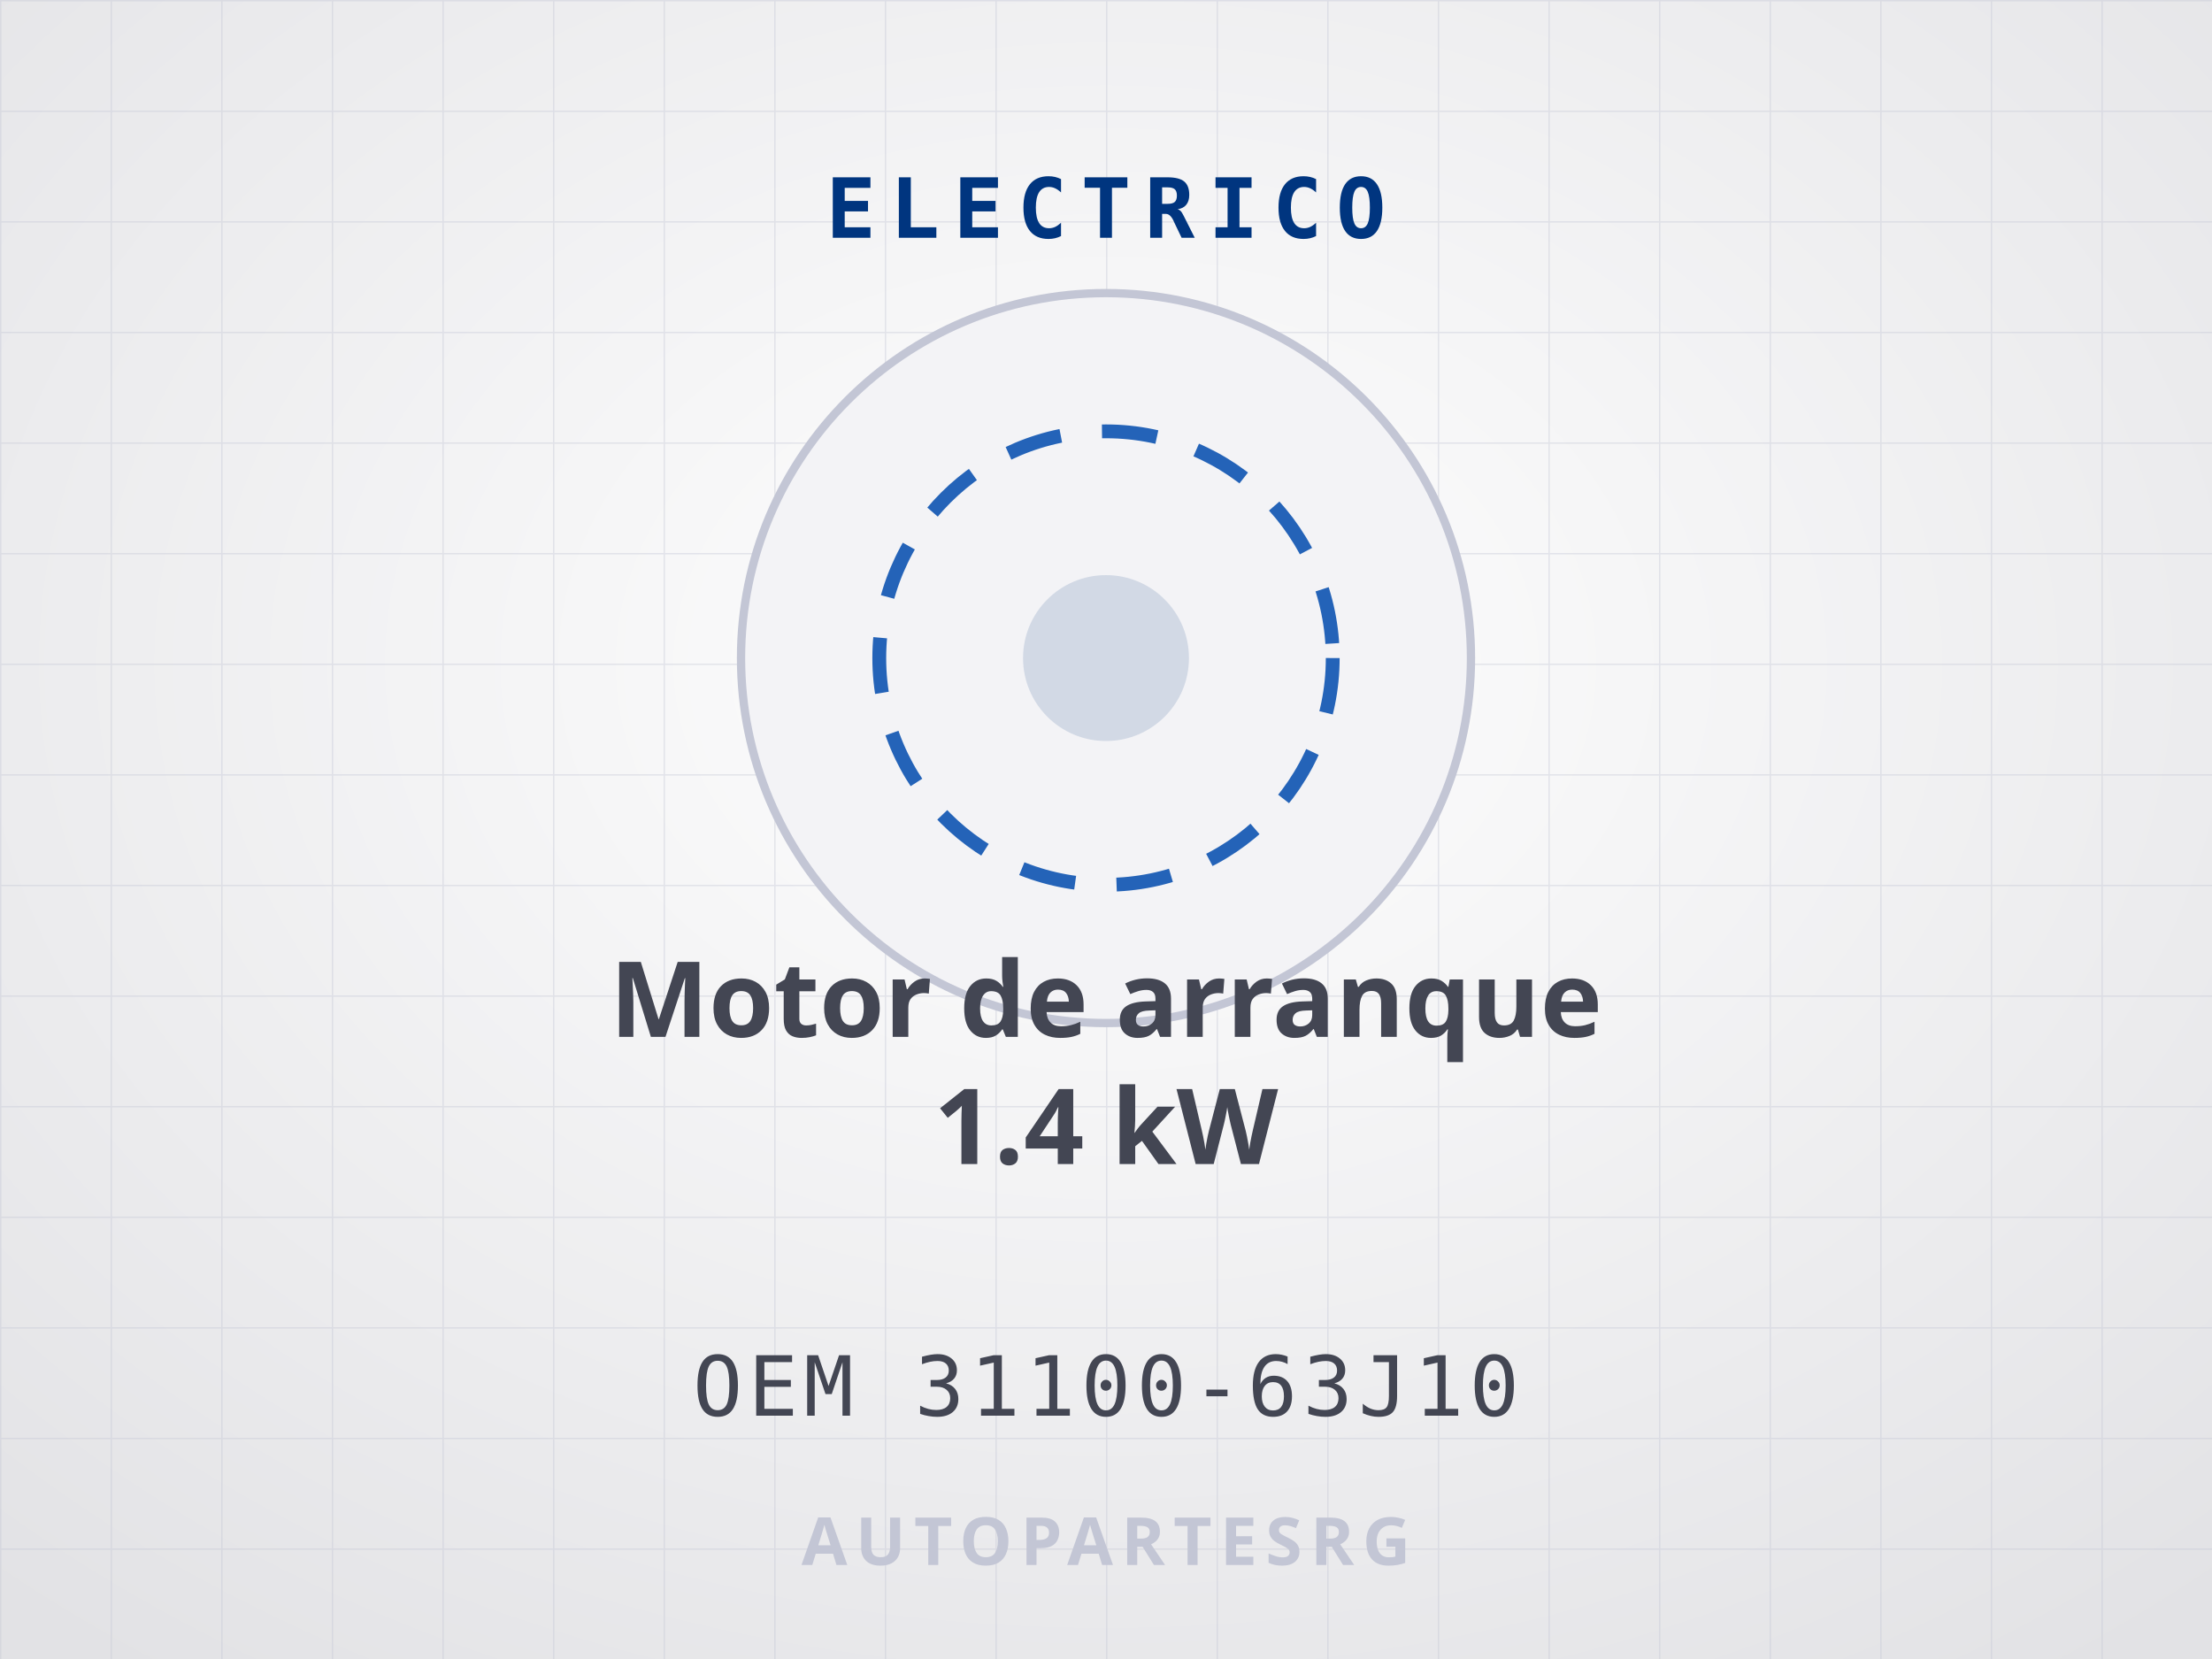
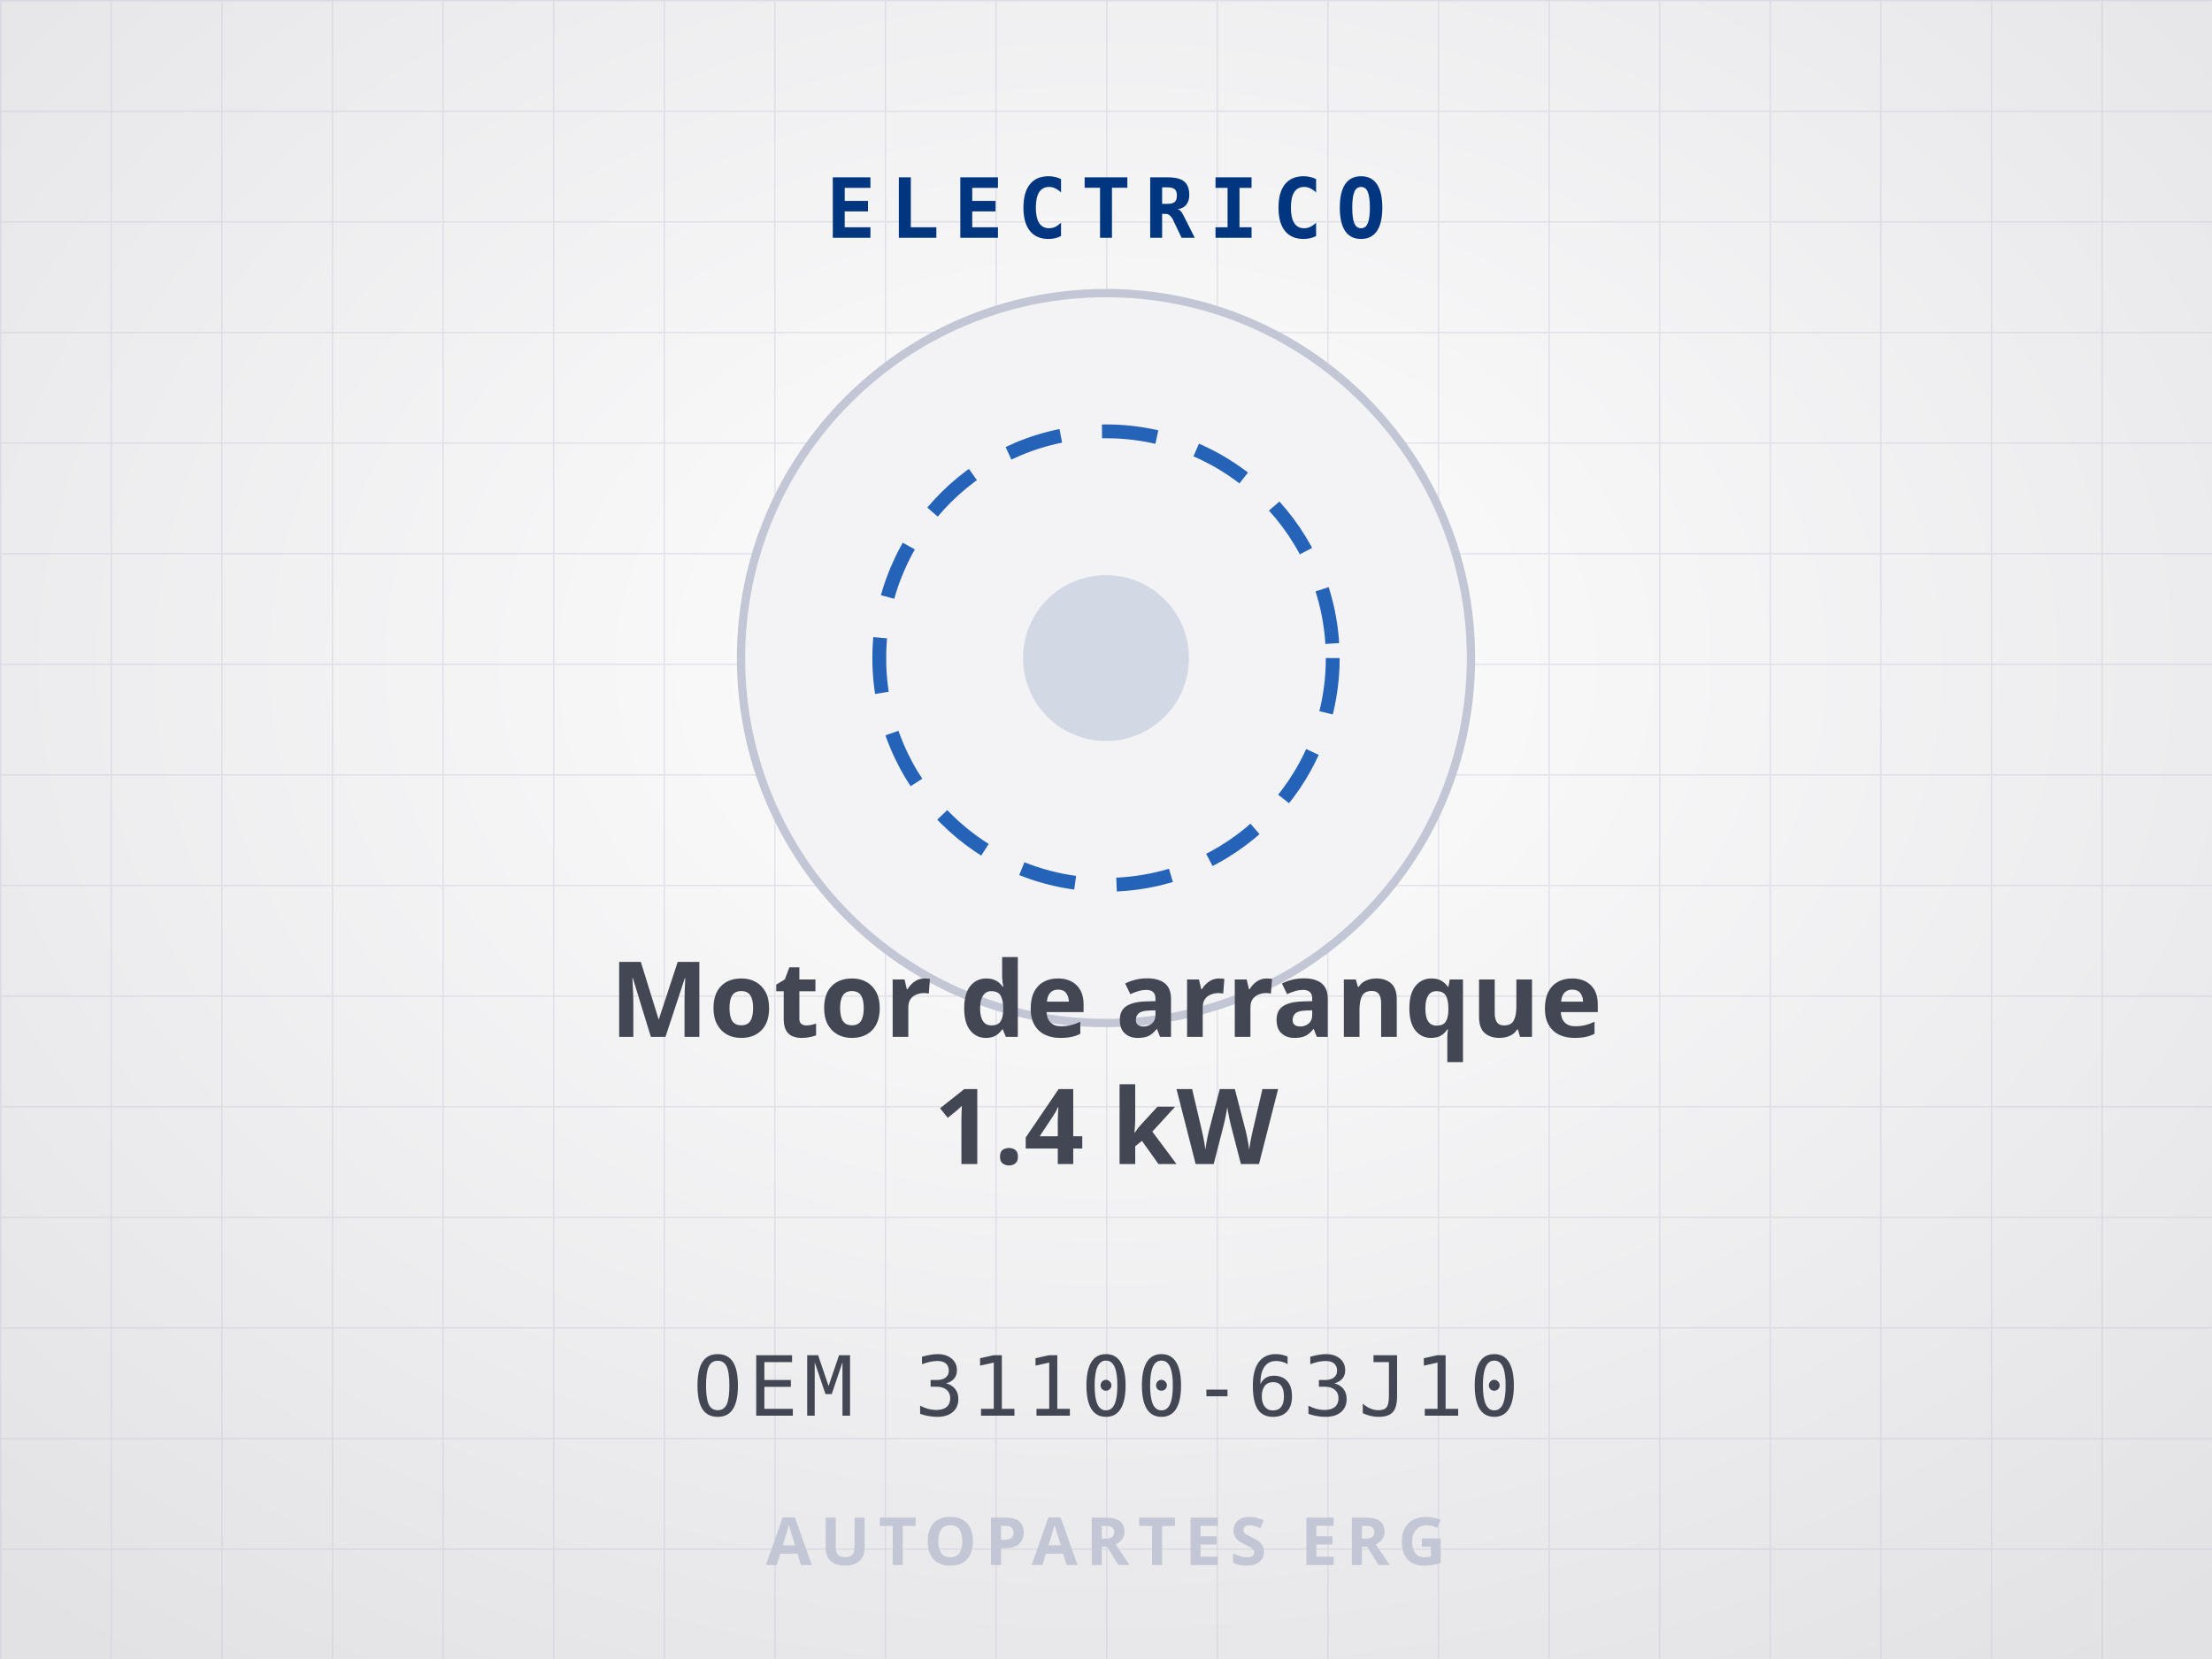
<svg xmlns="http://www.w3.org/2000/svg" viewBox="0 0 800 600" width="800" height="600" role="img">
  <defs>
    <radialGradient id="v" cx="0.5" cy="0.4" r="0.75">
      <stop offset="0" stop-color="#ffffff" />
      <stop offset="1" stop-color="#e2e2e5" />
    </radialGradient>
    <pattern id="r" width="40" height="40" patternUnits="userSpaceOnUse">
      <path d="M40 0H0V40" fill="none" stroke="#c3c6d5" stroke-opacity="0.4" stroke-width="1" />
    </pattern>
  </defs>
  <rect width="800" height="600" fill="url(#v)" />
  <rect width="800" height="600" fill="url(#r)" />
  <circle cx="400" cy="238" r="132" fill="#f3f3f6" stroke="#c3c6d5" stroke-width="3" />
  <circle cx="400" cy="238" r="82" fill="none" stroke="#004aad" stroke-width="5" stroke-dasharray="20 15" stroke-opacity="0.85" />
  <circle cx="400" cy="238" r="30" fill="#00357f" fill-opacity="0.14" />
  <text x="400" y="86" text-anchor="middle" font-family="'JetBrains Mono',ui-monospace,monospace" font-size="30" font-weight="700" fill="#00357f" letter-spacing="5">ELECTRICO</text>
  <text x="400" y="375" text-anchor="middle" font-family="'Hanken Grotesk',system-ui,sans-serif" font-size="38" font-weight="600" fill="#434653">Motor de arranque</text>
  <text x="400" y="421" text-anchor="middle" font-family="'Hanken Grotesk',system-ui,sans-serif" font-size="38" font-weight="600" fill="#434653">1.4 kW</text>
  <text x="400" y="512" text-anchor="middle" font-family="'JetBrains Mono',ui-monospace,monospace" font-size="30" fill="#434653" letter-spacing="2">OEM 31100-63J10</text>
-   <text x="400" y="566" text-anchor="middle" font-family="'Hanken Grotesk',system-ui,sans-serif" font-size="24" font-weight="700" fill="#c3c6d5" letter-spacing="3">AUTOPARTESRG</text>
+   <text x="400" y="566" text-anchor="middle" font-family="'Hanken Grotesk',system-ui,sans-serif" font-size="24" font-weight="700" fill="#c3c6d5" letter-spacing="3">AUTOPARTES ERG</text>
</svg>
